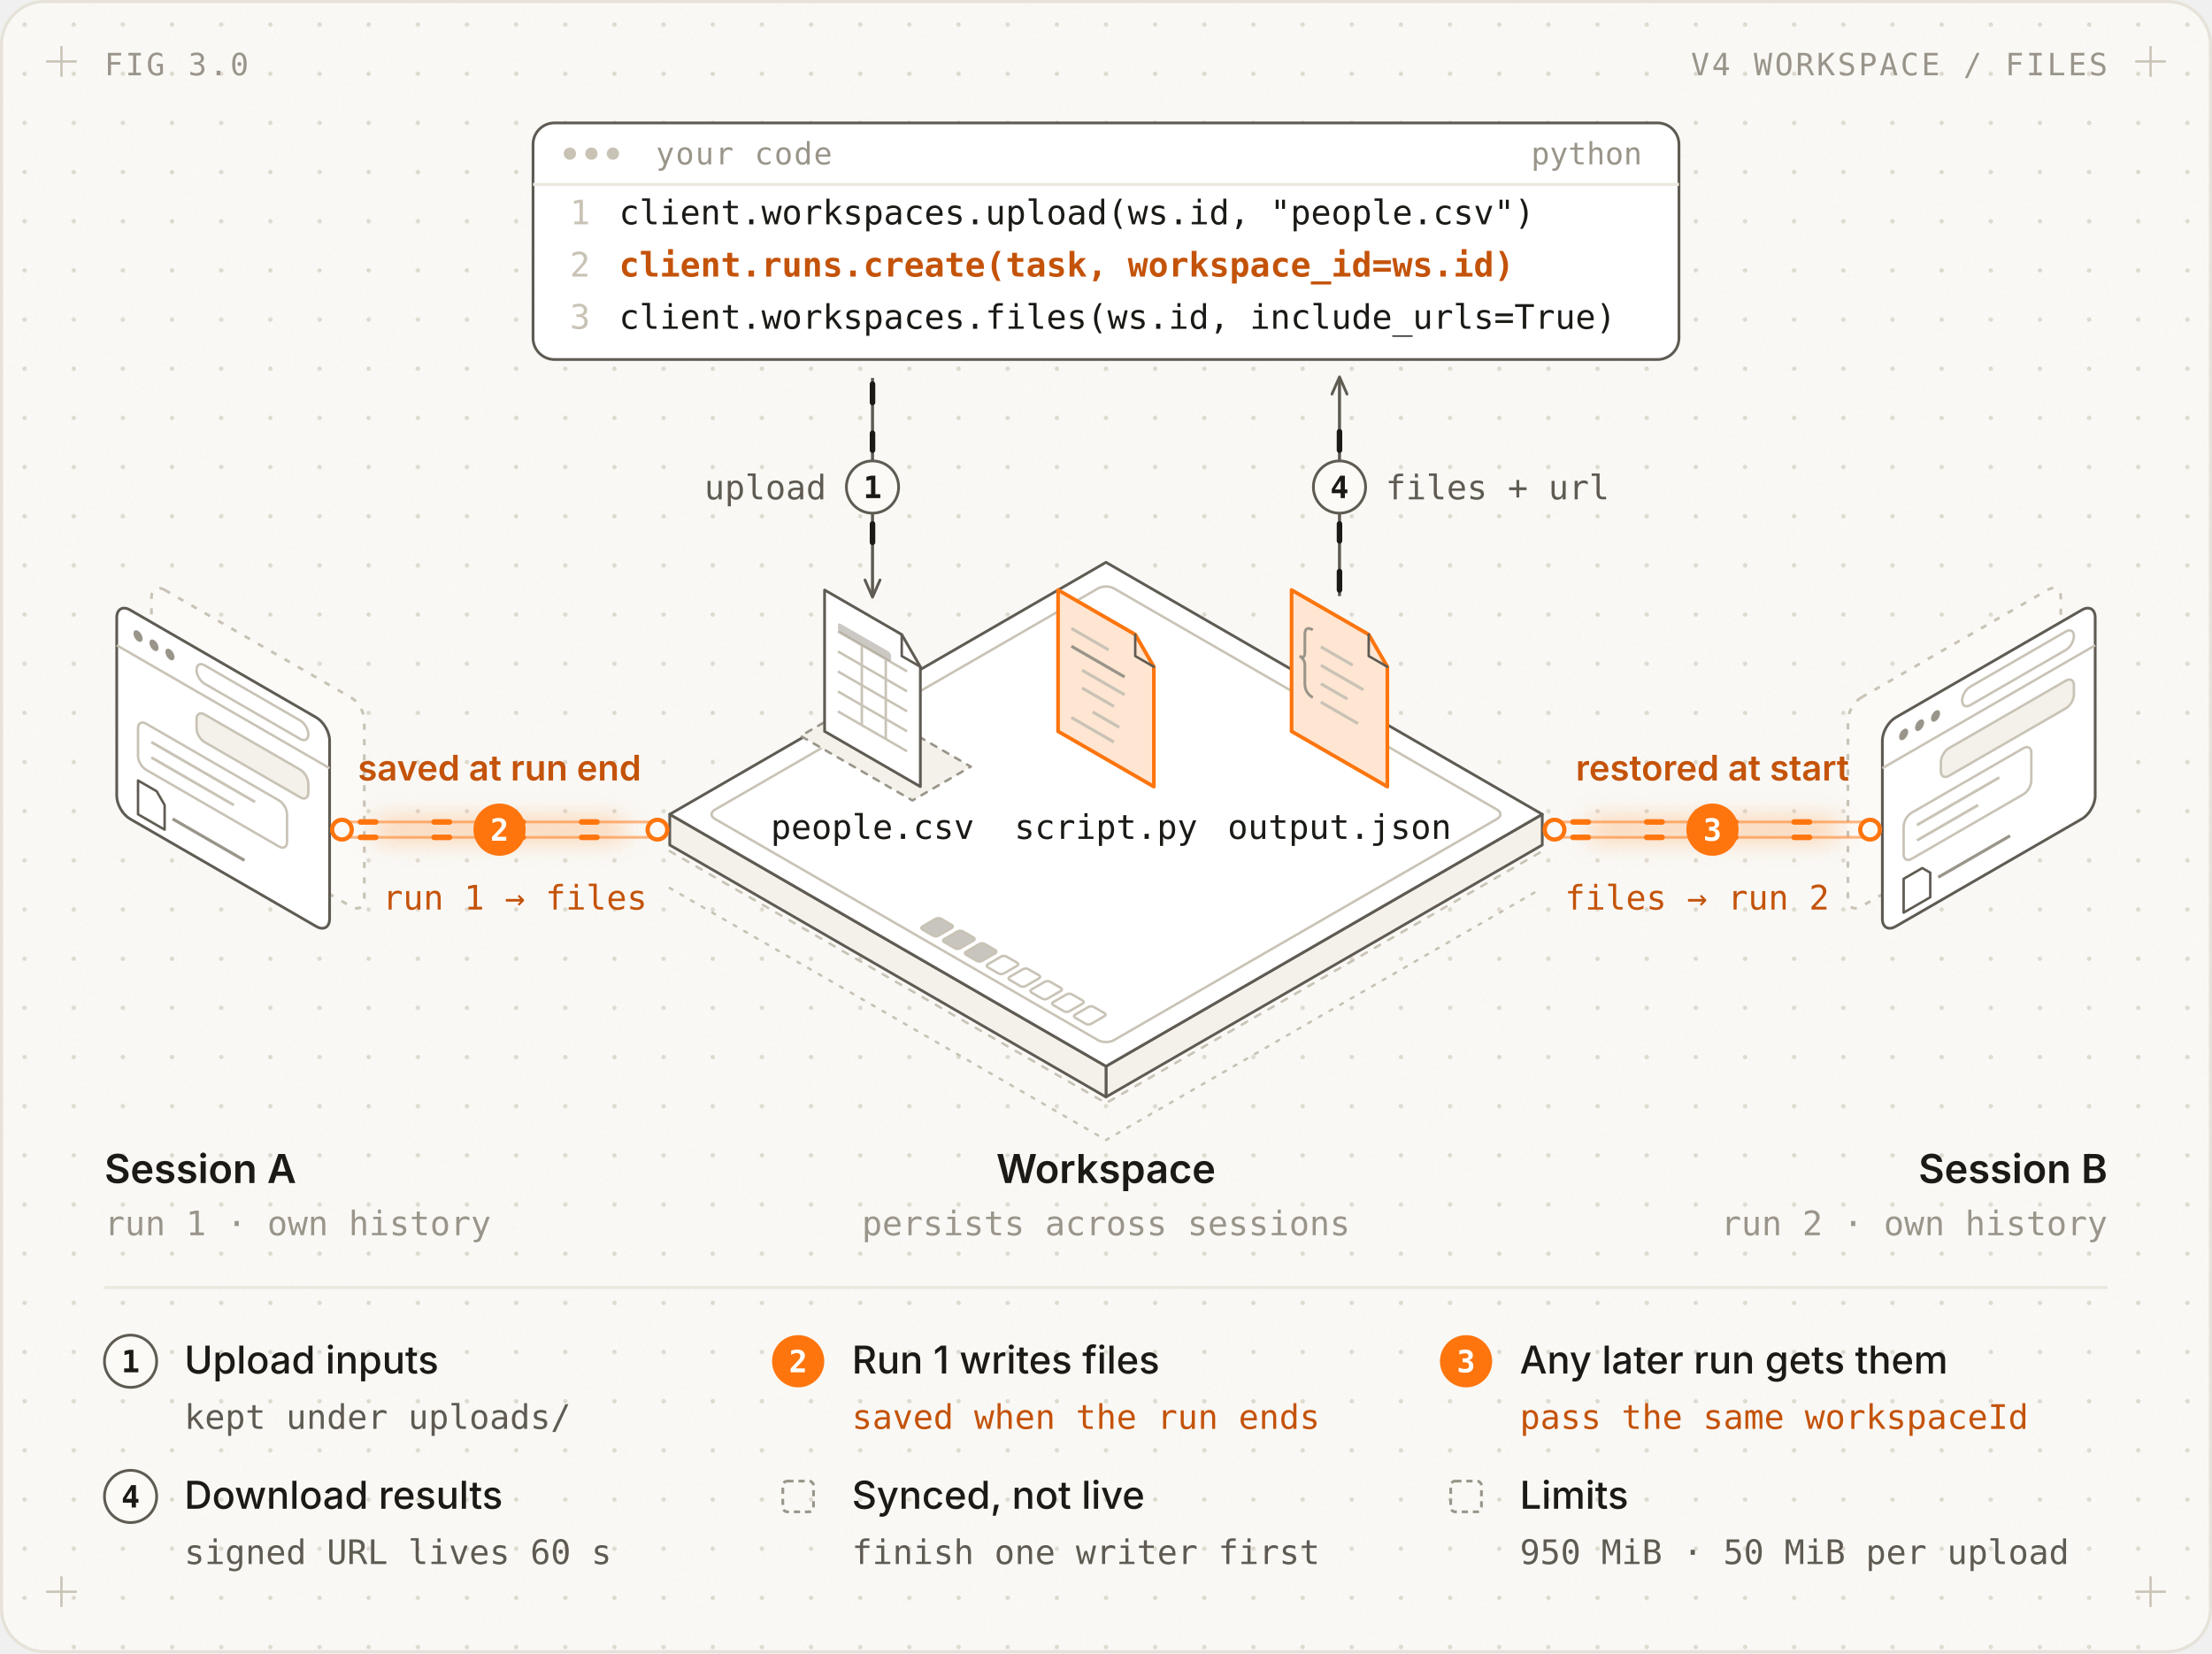
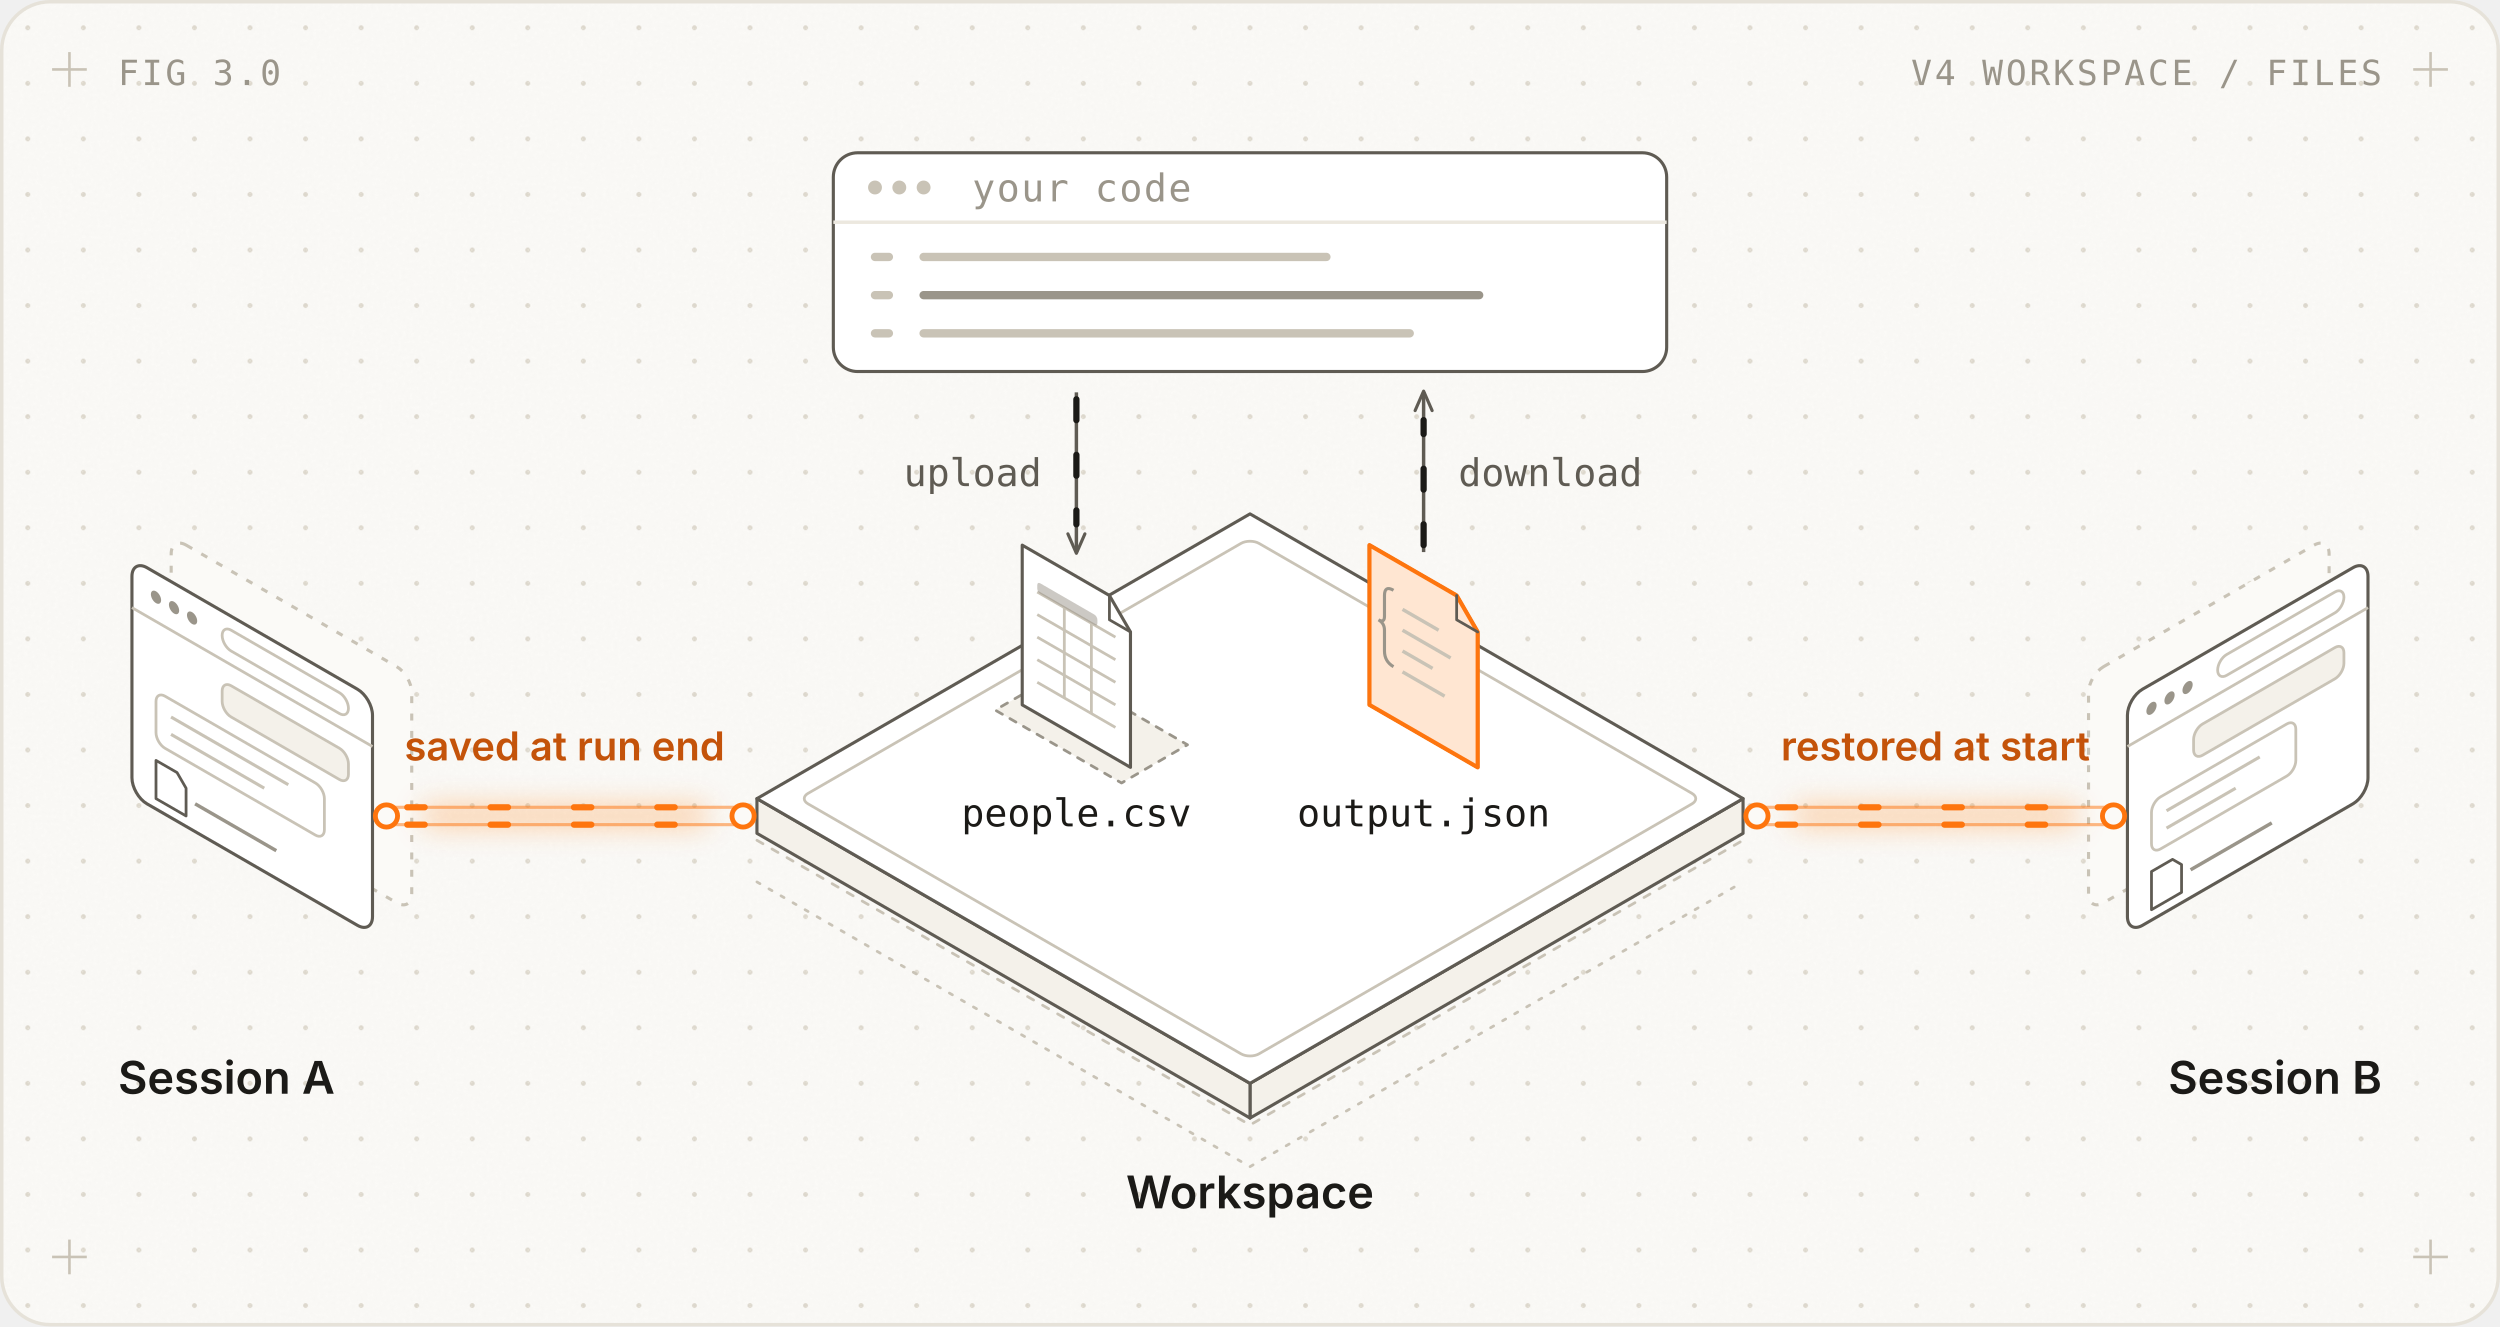
- <svg xmlns="http://www.w3.org/2000/svg" viewBox="0 0 720 538" width="720" height="538" role="img" aria-labelledby="t d" fill="none">
+ <svg xmlns="http://www.w3.org/2000/svg" viewBox="0 0 720 382" width="720" height="382" role="img" aria-labelledby="t d" fill="none">
  <style>.s{font-family:Geist, Inter, -apple-system, BlinkMacSystemFont, 'Segoe UI', Helvetica, Arial, sans-serif}.m{font-family:'Geist Mono', ui-monospace, SFMono-Regular, Menlo, monospace}text{font-kerning:normal}@keyframes fr{to{stroke-dashoffset:-24}}@keyframes fl{to{stroke-dashoffset:24}}@keyframes fv{to{stroke-dashoffset:-16}}@keyframes gsA{0%,13.2%{stroke-opacity:1}14%,99.2%{stroke-opacity:.16}100%{stroke-opacity:1}}@keyframes grB{0%,19.2%{stroke-opacity:.16}20%,33.2%{stroke-opacity:1}34%,100%{stroke-opacity:.16}}@keyframes gsB{0%,55.2%{stroke-opacity:.16}56%,65.2%{stroke-opacity:1}66%,100%{stroke-opacity:.16}}@keyframes gdl{0%,67.2%{stroke-opacity:0}68%,77.2%{stroke-opacity:1}78%,100%{stroke-opacity:0}}@keyframes gup{0%,79.2%{stroke-opacity:0}80%,86.2%{stroke-opacity:1}87%,100%{stroke-opacity:0}}@keyframes grA{0%,87.2%{stroke-opacity:.16}88%,95.2%{stroke-opacity:1}96%,100%{stroke-opacity:.16}}@keyframes runA{0%,88%{stroke-opacity:0;fill-opacity:0}90%,100%{stroke-opacity:1;fill-opacity:1}}@keyframes runB{0%,32%{stroke-opacity:0;fill-opacity:0}34%,58%{stroke-opacity:1;fill-opacity:1}60%,100%{stroke-opacity:0;fill-opacity:0}}@keyframes neu{0%,34%{stroke-opacity:1;fill-opacity:1}40%,100%{stroke-opacity:0;fill-opacity:0}}@keyframes cur{0%,100%{transform:translate(0,0)}40%,60%{transform:translate(-14px,-6px)}}@media (prefers-reduced-motion:no-preference){.psAr{animation:fr 1s linear infinite,gsA 12s linear infinite}.psAl{animation:fl 1s linear infinite,gsA 12s linear infinite}.psAv{animation:fv .67s linear infinite,gsA 12s linear infinite}.prBr{animation:fr 1s linear infinite,grB 12s linear infinite}.prBl{animation:fl 1s linear infinite,grB 12s linear infinite}.prBv{animation:fv .67s linear infinite,grB 12s linear infinite}.psBr{animation:fr 1s linear infinite,gsB 12s linear infinite}.psBl{animation:fl 1s linear infinite,gsB 12s linear infinite}.psBv{animation:fv .67s linear infinite,gsB 12s linear infinite}.pdlr{animation:fr 1s linear infinite,gdl 12s linear infinite}.pdll{animation:fl 1s linear infinite,gdl 12s linear infinite}.pdlv{animation:fv .67s linear infinite,gdl 12s linear infinite}.pupr{animation:fr 1s linear infinite,gup 12s linear infinite}.pupl{animation:fl 1s linear infinite,gup 12s linear infinite}.pupv{animation:fv .67s linear infinite,gup 12s linear infinite}.prAr{animation:fr 1s linear infinite,grA 12s linear infinite}.prAl{animation:fl 1s linear infinite,grA 12s linear infinite}.prAv{animation:fv .67s linear infinite,grA 12s linear infinite}.runA{animation:runA 12s linear infinite}.runB{animation:runB 12s linear infinite}.neu{animation:neu 12s linear infinite}.cur{animation:cur 6s ease-in-out infinite}}.runA,.runB{stroke-opacity:0;fill-opacity:0}</style>
  <defs>
+     <marker id="ah" viewBox="0 0 10 10" refX="8.5" refY="5" markerWidth="7" markerHeight="7" orient="auto-start-reverse">
+       <path d="M1 1.5 L9 5 L1 8.5" stroke="#5F5B53" stroke-width="1.3" fill="none" stroke-linejoin="round" stroke-linecap="round" />
+     </marker>
+     <filter id="glow" filterUnits="userSpaceOnUse" x="0" y="0" width="720" height="1000">
+       <feGaussianBlur stdDeviation="4" />
+     </filter>
+     <filter id="glow2" filterUnits="userSpaceOnUse" x="0" y="0" width="720" height="1000">
+       <feGaussianBlur stdDeviation="7" />
+     </filter>
    <pattern id="dots" width="16" height="16" patternUnits="userSpaceOnUse">
      <circle cx="8" cy="8" r="0.7" fill="#DDD8CD" />
    </pattern>
    <filter id="grain" x="0" y="0" width="100%" height="100%">
      <feTurbulence type="fractalNoise" baseFrequency="0.9" numOctaves="2" seed="7" stitchTiles="stitch" />
      <feColorMatrix values="0 0 0 0 0.5  0 0 0 0 0.5  0 0 0 0 0.5  0 0 0 0.05 0" />
    </filter>
    <clipPath id="card">
-       <rect x="0.5" y="0.5" width="719" height="537" rx="14" />
+       <rect x="0.5" y="0.5" width="719" height="381" rx="14" />
    </clipPath>
-     <marker id="ah" viewBox="0 0 10 10" refX="8.5" refY="5" markerWidth="7" markerHeight="7" orient="auto-start-reverse">
-       <path d="M1 1.5 L9 5 L1 8.5" stroke="#5F5B53" stroke-width="1.3" fill="none" stroke-linejoin="round" stroke-linecap="round" />
-     </marker>
-     <filter id="glow" filterUnits="userSpaceOnUse" x="0" y="0" width="720" height="538">
-       <feGaussianBlur stdDeviation="4" />
-     </filter>
-     <filter id="glow2" filterUnits="userSpaceOnUse" x="0" y="0" width="720" height="538">
-       <feGaussianBlur stdDeviation="7" />
-     </filter>
  </defs>
-   <rect x="0.5" y="0.5" width="719" height="537" rx="14" fill="#FBFAF7" />
+   <rect x="0.5" y="0.5" width="719" height="381" rx="14" fill="#FBFAF7" />
  <g clip-path="url(#card)">
-     <rect width="720" height="538" fill="url(#dots)" />
-     <rect width="720" height="538" filter="url(#grain)" />
+     <rect width="720" height="382" fill="url(#dots)" />
+     <rect width="720" height="382" filter="url(#grain)" />
  </g>
-   <rect x="0.5" y="0.5" width="719" height="537" rx="14" fill="none" stroke="#E6E2D9" />
+   <rect x="0.5" y="0.5" width="719" height="381" rx="14" fill="none" stroke="#E6E2D9" />
  <path d="M15 20h10M20 15v10" stroke="#C9C3B6" stroke-width="0.75" />
  <path d="M695 20h10M700 15v10" stroke="#C9C3B6" stroke-width="0.75" />
-   <path d="M15 518h10M20 513v10" stroke="#C9C3B6" stroke-width="0.75" />
-   <path d="M695 518h10M700 513v10" stroke="#C9C3B6" stroke-width="0.75" />
+   <path d="M15 362h10M20 357v10" stroke="#C9C3B6" stroke-width="0.75" />
+   <path d="M695 362h10M700 357v10" stroke="#C9C3B6" stroke-width="0.75" />
  <text x="34.0" y="24.5" font-size="10" fill="#9A958A" letter-spacing="0.08em" class="m">FIG 3.0</text>
  <text x="686.0" y="24.5" font-size="10" fill="#9A958A" text-anchor="end" letter-spacing="0.08em" class="m">V4 WORKSPACE / FILES</text>
-   <rect x="173.5" y="40" width="373" height="77" rx="7" fill="#FFFFFF" stroke="#5F5B53" stroke-width="0.9" />
-   <line x1="173.5" y1="60" x2="546.5" y2="60" stroke="#ECE8DF" stroke-width="1" />
-   <circle cx="185.5" cy="50.0" r="2" fill="#C9C3B6" />
-   <circle cx="192.5" cy="50.0" r="2" fill="#C9C3B6" />
-   <circle cx="199.5" cy="50.0" r="2" fill="#C9C3B6" />
-   <text x="213.5" y="53.5" font-size="10" fill="#9A958A" letter-spacing="0.04em" class="m">your code</text>
-   <text x="534.5" y="53.5" font-size="10" fill="#9A958A" text-anchor="end" class="m">python</text>
-   <text x="185.5" y="73.0" font-size="11" fill="#C9C3B6" class="m">1</text>
-   <text x="201.5" y="73.0" font-size="11" fill="#1B1A17" class="m">client.workspaces.upload(ws.id, "people.csv")</text>
-   <text x="185.5" y="90.0" font-size="11" fill="#C9C3B6" class="m">2</text>
-   <text x="201.5" y="90.0" font-size="11" fill="#C4530A" font-weight="600" class="m">client.runs.create(task, workspace_id=ws.id)</text>
-   <text x="185.5" y="107.0" font-size="11" fill="#C9C3B6" class="m">3</text>
-   <text x="201.5" y="107.0" font-size="11" fill="#1B1A17" class="m">client.workspaces.files(ws.id, include_urls=True)</text>
-   <polyline points="218.0,277.0 360.0,359.0 502.0,277.0" stroke="#C9C3B6" stroke-width="0.8" stroke-dasharray="2 3" stroke-linejoin="round" stroke-linecap="round" />
-   <polyline points="218.0,289.0 360.0,371.0 502.0,289.0" stroke="#C9C3B6" stroke-width="0.8" stroke-dasharray="1 3" stroke-linejoin="round" stroke-linecap="round" />
-   <polygon points="502.0,265.0 360.0,347.0 360.0,357.0 502.0,275.0" fill="#F4F1EA" stroke="#5F5B53" stroke-width="0.9" stroke-linejoin="round" stroke-linecap="round" />
-   <polygon points="218.0,265.0 360.0,347.0 360.0,357.0 218.0,275.0" fill="#F4F1EA" stroke="#5F5B53" stroke-width="0.9" stroke-linejoin="round" stroke-linecap="round" />
-   <polygon points="360.0,183.0 502.0,265.0 360.0,347.0 218.0,265.0" fill="#FFFFFF" stroke="#5F5B53" stroke-width="0.9" stroke-linejoin="round" stroke-linecap="round" />
-   <g transform="matrix(0.866,0.5,-0.866,0.5,360.0,183.0)">
+   <rect x="240.0" y="44" width="240" height="63" rx="7" fill="#FFFFFF" stroke="#5F5B53" stroke-width="0.9" />
+   <line x1="240.0" y1="64" x2="480.0" y2="64" stroke="#ECE8DF" stroke-width="1" />
+   <circle cx="252.0" cy="54.0" r="2" fill="#C9C3B6" />
+   <circle cx="259.0" cy="54.0" r="2" fill="#C9C3B6" />
+   <circle cx="266.0" cy="54.0" r="2" fill="#C9C3B6" />
+   <text x="280.0" y="58.0" font-size="11" fill="#9A958A" letter-spacing="0.04em" class="m">your code</text>
+   <line x1="252.0" y1="74" x2="256.0" y2="74" stroke="#C9C3B6" stroke-width="2.4" stroke-linecap="round" />
+   <line x1="266.0" y1="74" x2="382.0" y2="74" stroke="#C9C3B6" stroke-width="2.4" stroke-linecap="round" />
+   <line x1="252.0" y1="85" x2="256.0" y2="85" stroke="#C9C3B6" stroke-width="2.4" stroke-linecap="round" />
+   <line x1="266.0" y1="85" x2="426.0" y2="85" stroke="#9A958A" stroke-width="2.4" stroke-linecap="round" />
+   <line x1="252.0" y1="96" x2="256.0" y2="96" stroke="#C9C3B6" stroke-width="2.4" stroke-linecap="round" />
+   <line x1="266.0" y1="96" x2="406.0" y2="96" stroke="#C9C3B6" stroke-width="2.4" stroke-linecap="round" />
+   <polyline points="218.0,242.0 360.0,324.0 502.0,242.0" stroke="#C9C3B6" stroke-width="0.8" stroke-dasharray="2 3" stroke-linejoin="round" stroke-linecap="round" />
+   <polyline points="218.0,254.0 360.0,336.0 502.0,254.0" stroke="#C9C3B6" stroke-width="0.8" stroke-dasharray="1 3" stroke-linejoin="round" stroke-linecap="round" />
+   <polygon points="502.0,230.0 360.0,312.0 360.0,322.0 502.0,240.0" fill="#F4F1EA" stroke="#5F5B53" stroke-width="0.9" stroke-linejoin="round" stroke-linecap="round" />
+   <polygon points="218.0,230.0 360.0,312.0 360.0,322.0 218.0,240.0" fill="#F4F1EA" stroke="#5F5B53" stroke-width="0.9" stroke-linejoin="round" stroke-linecap="round" />
+   <polygon points="360.0,148.0 502.0,230.0 360.0,312.0 218.0,230.0" fill="#FFFFFF" stroke="#5F5B53" stroke-width="0.9" stroke-linejoin="round" stroke-linecap="round" />
+   <g transform="matrix(0.866,0.5,-0.866,0.5,360.0,148.0)">
    <rect x="7" y="7" width="150" height="150" rx="3" stroke="#C9C3B6" stroke-width="0.8" vector-effect="non-scaling-stroke" />
-     <rect x="84.0" y="147" width="6" height="7" rx="1" fill="#9A958A" fill-opacity="0.55" stroke="#C9C3B6" stroke-width="0.8" vector-effect="non-scaling-stroke" />
-     <rect x="92.2" y="147" width="6" height="7" rx="1" fill="#9A958A" fill-opacity="0.55" stroke="#C9C3B6" stroke-width="0.8" vector-effect="non-scaling-stroke" />
-     <rect x="100.4" y="147" width="6" height="7" rx="1" fill="#9A958A" fill-opacity="0.55" stroke="#C9C3B6" stroke-width="0.8" vector-effect="non-scaling-stroke" />
-     <rect x="108.6" y="147" width="6" height="7" rx="1" fill="none" fill-opacity="0" stroke="#C9C3B6" stroke-width="0.8" vector-effect="non-scaling-stroke" />
-     <rect x="116.8" y="147" width="6" height="7" rx="1" fill="none" fill-opacity="0" stroke="#C9C3B6" stroke-width="0.8" vector-effect="non-scaling-stroke" />
-     <rect x="125.0" y="147" width="6" height="7" rx="1" fill="none" fill-opacity="0" stroke="#C9C3B6" stroke-width="0.8" vector-effect="non-scaling-stroke" />
-     <rect x="133.2" y="147" width="6" height="7" rx="1" fill="none" fill-opacity="0" stroke="#C9C3B6" stroke-width="0.8" vector-effect="non-scaling-stroke" />
-     <rect x="141.4" y="147" width="6" height="7" rx="1" fill="none" fill-opacity="0" stroke="#C9C3B6" stroke-width="0.8" vector-effect="non-scaling-stroke" />
  </g>
-   <polygon points="279.7,228.5 316.0,249.5 297.0,260.5 260.6,239.5" fill="#F4F1EA" stroke="#9A958A" stroke-width="0.8" stroke-dasharray="2 2.5" stroke-linejoin="round" stroke-linecap="round" />
-   <g transform="matrix(0.866,0.5,0,1,268.4,238.0)">
+   <polygon points="305.7,193.5 342.0,214.5 323.0,225.5 286.6,204.5" fill="#F4F1EA" stroke="#9A958A" stroke-width="0.8" stroke-dasharray="2 2.5" stroke-linejoin="round" stroke-linecap="round" />
+   <g transform="matrix(0.866,0.5,0,1,294.4,203.0)">
    <path d="M0 0V-46H29L36 -39V0Z" fill="#FFFFFF" stroke="#5F5B53" stroke-width="0.9" stroke-linejoin="round" stroke-linecap="round" vector-effect="non-scaling-stroke" />
    <path d="M29 -46V-39H36" stroke="#5F5B53" stroke-width="0.8" stroke-linejoin="round" stroke-linecap="round" vector-effect="non-scaling-stroke" />
    <line x1="5" y1="-35.0" x2="31" y2="-35.0" stroke="#C9C3B6" stroke-width="0.8" vector-effect="non-scaling-stroke" />
    <line x1="5" y1="-28.5" x2="31" y2="-28.5" stroke="#C9C3B6" stroke-width="0.8" vector-effect="non-scaling-stroke" />
    <line x1="5" y1="-22.0" x2="31" y2="-22.0" stroke="#C9C3B6" stroke-width="0.8" vector-effect="non-scaling-stroke" />
    <line x1="5" y1="-15.5" x2="31" y2="-15.5" stroke="#C9C3B6" stroke-width="0.8" vector-effect="non-scaling-stroke" />
    <line x1="5" y1="-9.0" x2="31" y2="-9.0" stroke="#C9C3B6" stroke-width="0.8" vector-effect="non-scaling-stroke" />
    <line x1="14" y1="-35" x2="14" y2="-9" stroke="#C9C3B6" stroke-width="0.8" vector-effect="non-scaling-stroke" />
    <line x1="23" y1="-35" x2="23" y2="-9" stroke="#C9C3B6" stroke-width="0.8" vector-effect="non-scaling-stroke" />
    <rect x="5" y="-38" width="20" height="3" rx="1" fill="#9A958A" fill-opacity=".5" />
  </g>
-   <text x="284.0" y="273.0" font-size="11" fill="#1B1A17" text-anchor="middle" class="m">people.csv</text>
-   <g transform="matrix(0.866,0.5,0,1,344.4,238.0)">
-     <path d="M0 0V-46H29L36 -39V0Z" fill="#FFFFFF" stroke="#5F5B53" stroke-width="0.9" stroke-linejoin="round" stroke-linecap="round" vector-effect="non-scaling-stroke" />
-     <path class="neu" d="M0 0V-46H29L36 -39V0Z" fill="#FFE6D2" stroke="#FE750E" stroke-width="1.2" stroke-linejoin="round" stroke-linecap="round" vector-effect="non-scaling-stroke" />
-     <path d="M29 -46V-39H36" stroke="#5F5B53" stroke-width="0.8" stroke-linejoin="round" stroke-linecap="round" vector-effect="non-scaling-stroke" />
-     <line x1="5" y1="-36.0" x2="19" y2="-36.0" stroke="#C9C3B6" stroke-width="1" vector-effect="non-scaling-stroke" />
-     <line x1="5" y1="-30.2" x2="25" y2="-30.2" stroke="#9A958A" stroke-width="1" vector-effect="non-scaling-stroke" />
-     <line x1="9" y1="-24.4" x2="25" y2="-24.4" stroke="#C9C3B6" stroke-width="1" vector-effect="non-scaling-stroke" />
-     <line x1="9" y1="-18.6" x2="21" y2="-18.6" stroke="#C9C3B6" stroke-width="1" vector-effect="non-scaling-stroke" />
-     <line x1="13" y1="-12.8" x2="23" y2="-12.8" stroke="#C9C3B6" stroke-width="1" vector-effect="non-scaling-stroke" />
-     <line x1="5" y1="-7.0" x2="21" y2="-7.0" stroke="#C9C3B6" stroke-width="1" vector-effect="non-scaling-stroke" />
-   </g>
-   <text x="360.0" y="273.0" font-size="11" fill="#1B1A17" text-anchor="middle" class="m">script.py</text>
-   <g transform="matrix(0.866,0.5,0,1,420.4,238.0)">
+   <text x="310.0" y="238.0" font-size="11" fill="#1B1A17" text-anchor="middle" class="m">people.csv</text>
+   <g transform="matrix(0.866,0.5,0,1,394.4,203.0)">
    <path d="M0 0V-46H29L36 -39V0Z" fill="#FFFFFF" stroke="#5F5B53" stroke-width="0.9" stroke-linejoin="round" stroke-linecap="round" vector-effect="non-scaling-stroke" />
    <path class="neu" d="M0 0V-46H29L36 -39V0Z" fill="#FFE6D2" stroke="#FE750E" stroke-width="1.2" stroke-linejoin="round" stroke-linecap="round" vector-effect="non-scaling-stroke" />
    <path d="M29 -46V-39H36" stroke="#5F5B53" stroke-width="0.8" stroke-linejoin="round" stroke-linecap="round" vector-effect="non-scaling-stroke" />
    <path d="M8 -37q-3 0 -3 3v6q0 2 -2 2q2 0 2 2v6q0 3 3 3" stroke="#9A958A" stroke-width="0.9" vector-effect="non-scaling-stroke" />
    <line x1="11" y1="-33" x2="23" y2="-33" stroke="#C9C3B6" stroke-width="1" vector-effect="non-scaling-stroke" />
    <line x1="11" y1="-27" x2="27" y2="-27" stroke="#C9C3B6" stroke-width="1" vector-effect="non-scaling-stroke" />
    <line x1="11" y1="-21" x2="21" y2="-21" stroke="#C9C3B6" stroke-width="1" vector-effect="non-scaling-stroke" />
    <line x1="11" y1="-15" x2="25" y2="-15" stroke="#C9C3B6" stroke-width="1" vector-effect="non-scaling-stroke" />
  </g>
-   <text x="436.0" y="273.0" font-size="11" fill="#1B1A17" text-anchor="middle" class="m">output.json</text>
-   <g transform="matrix(0.866,0.5,0,1,49.3,257.5)">
+   <text x="410.0" y="238.0" font-size="11" fill="#1B1A17" text-anchor="middle" class="m">output.json</text>
+   <line x1="310.0" y1="113.0" x2="310.0" y2="159.0" stroke="#5F5B53" stroke-width="1" marker-end="url(#ah)" />
+   <text x="300.0" y="140.0" font-size="11" fill="#5F5B53" text-anchor="end" class="m">upload</text>
+   <line x1="410.0" y1="159.0" x2="410.0" y2="113.0" stroke="#5F5B53" stroke-width="1" marker-end="url(#ah)" />
+   <text x="420.0" y="140.0" font-size="11" fill="#5F5B53" class="m">download</text>
+   <line class="pupv" x1="310.0" y1="115.0" x2="310.0" y2="151.0" stroke="#1B1A17" stroke-width="1.8" stroke-linecap="round" stroke-dasharray="6 10" />
+   <line class="pdlv" x1="410.0" y1="157.0" x2="410.0" y2="121.0" stroke="#1B1A17" stroke-width="1.8" stroke-linecap="round" stroke-dasharray="6 10" />
+   <g transform="matrix(0.866,0.5,0,1,49.3,222.5)">
    <rect x="0" y="-68" width="80" height="68" rx="5" fill="#FBFAF7" stroke="#C9C3B6" stroke-width="0.9" stroke-dasharray="2 3" vector-effect="non-scaling-stroke" />
  </g>
-   <g transform="matrix(0.866,0.5,0,1,38.0,264.0)">
+   <g transform="matrix(0.866,0.5,0,1,38.0,229.0)">
    <rect x="0" y="-68" width="80" height="68" rx="5" fill="#FFFFFF" stroke="#5F5B53" stroke-width="0.9" vector-effect="non-scaling-stroke" />
    <line x1="0" y1="-54" x2="80" y2="-54" stroke="#C9C3B6" stroke-width="0.8" vector-effect="non-scaling-stroke" />
    <circle cx="8" cy="-61" r="1.7" fill="#9A958A" />
    <circle cx="14" cy="-61" r="1.7" fill="#9A958A" />
    <circle cx="20" cy="-61" r="1.7" fill="#9A958A" />
    <rect x="30" y="-64" width="42" height="6" rx="3" stroke="#C9C3B6" stroke-width="0.8" vector-effect="non-scaling-stroke" />
    <rect x="30" y="-48" width="42" height="9" rx="3" fill="#F4F1EA" stroke="#C9C3B6" stroke-width="0.8" vector-effect="non-scaling-stroke" />
    <rect x="8" y="-34" width="56" height="15" rx="3" fill="none" stroke="#C9C3B6" stroke-width="0.8" vector-effect="non-scaling-stroke" />
    <line x1="13" y1="-29" x2="52" y2="-29" stroke="#C9C3B6" stroke-width="0.9" vector-effect="non-scaling-stroke" />
    <line x1="13" y1="-24" x2="44" y2="-24" stroke="#C9C3B6" stroke-width="0.9" vector-effect="non-scaling-stroke" />
    <path d="M8 -14h7l3 3v8h-10z" fill="#FFFFFF" stroke="#5F5B53" stroke-width="0.8" stroke-linejoin="round" stroke-linecap="round" vector-effect="non-scaling-stroke" />
    <line x1="21" y1="-8" x2="48" y2="-8" stroke="#9A958A" stroke-width="1" vector-effect="non-scaling-stroke" />
    <rect class="runA" x="0" y="-68" width="80" height="68" rx="5" stroke="#FE750E" stroke-width="1.6" vector-effect="non-scaling-stroke" />
  </g>
-   <g transform="matrix(0.866,-0.5,0,1,601.5,297.5)">
+   <g transform="matrix(0.866,-0.5,0,1,601.5,262.5)">
    <rect x="0" y="-68" width="80" height="68" rx="5" fill="#FBFAF7" stroke="#C9C3B6" stroke-width="0.9" stroke-dasharray="2 3" vector-effect="non-scaling-stroke" />
  </g>
-   <g transform="matrix(0.866,-0.5,0,1,612.7,304.0)">
+   <g transform="matrix(0.866,-0.5,0,1,612.7,269.0)">
    <rect x="0" y="-68" width="80" height="68" rx="5" fill="#FFFFFF" stroke="#5F5B53" stroke-width="0.9" vector-effect="non-scaling-stroke" />
    <line x1="0" y1="-54" x2="80" y2="-54" stroke="#C9C3B6" stroke-width="0.8" vector-effect="non-scaling-stroke" />
    <circle cx="8" cy="-61" r="1.7" fill="#9A958A" />
    <circle cx="14" cy="-61" r="1.7" fill="#9A958A" />
    <circle cx="20" cy="-61" r="1.7" fill="#9A958A" />
    <rect x="30" y="-64" width="42" height="6" rx="3" stroke="#C9C3B6" stroke-width="0.8" vector-effect="non-scaling-stroke" />
    <rect x="22" y="-48" width="50" height="9" rx="3" fill="#F4F1EA" stroke="#C9C3B6" stroke-width="0.8" vector-effect="non-scaling-stroke" />
    <rect x="8" y="-34" width="48" height="15" rx="3" fill="none" stroke="#C9C3B6" stroke-width="0.8" vector-effect="non-scaling-stroke" />
    <line x1="13" y1="-29" x2="44" y2="-29" stroke="#C9C3B6" stroke-width="0.9" vector-effect="non-scaling-stroke" />
    <line x1="13" y1="-24" x2="36" y2="-24" stroke="#C9C3B6" stroke-width="0.9" vector-effect="non-scaling-stroke" />
    <path d="M8 -14h7l3 3v8h-10z" fill="#FFFFFF" stroke="#5F5B53" stroke-width="0.8" stroke-linejoin="round" stroke-linecap="round" vector-effect="non-scaling-stroke" />
    <line x1="21" y1="-8" x2="48" y2="-8" stroke="#9A958A" stroke-width="1" vector-effect="non-scaling-stroke" />
    <rect class="runB" x="0" y="-68" width="80" height="68" rx="5" stroke="#FE750E" stroke-width="1.6" vector-effect="non-scaling-stroke" />
  </g>
-   <rect class="runA" x="34.0" y="160" width="79.0" height="20" rx="10" fill="#FFE6D2" stroke="#FE750E" stroke-width="0.9" />
-   <circle class="runA" cx="46.0" cy="170" r="3" fill="#FE750E" />
-   <text class="m runA" x="56.0" y="173.8" font-size="11" font-weight="600" fill="#C4530A" letter-spacing="0.04em">RUNNING</text>
-   <rect class="runB" x="607.0" y="160" width="79.0" height="20" rx="10" fill="#FFE6D2" stroke="#FE750E" stroke-width="0.9" />
-   <circle class="runB" cx="619.0" cy="170" r="3" fill="#FE750E" />
-   <text class="m runB" x="629.0" y="173.8" font-size="11" font-weight="600" fill="#C4530A" letter-spacing="0.04em">RUNNING</text>
-   <rect x="121.3" y="267.0" width="82.7" height="6" rx="3" fill="#FE750E" fill-opacity="0.35" filter="url(#glow)" />
-   <line x1="111.3" y1="267.5" x2="214.0" y2="267.5" stroke="#FE750E" stroke-width="0.9" stroke-opacity=".5" />
-   <line class="prAl" x1="117.3" y1="267.5" x2="208.0" y2="267.5" stroke="#FE750E" stroke-width="1.8" stroke-linecap="round" stroke-dasharray="5 19" />
-   <line x1="111.3" y1="272.5" x2="214.0" y2="272.5" stroke="#FE750E" stroke-width="0.9" stroke-opacity=".5" />
-   <line class="psAr" x1="117.3" y1="272.5" x2="208.0" y2="272.5" stroke="#FE750E" stroke-width="1.8" stroke-linecap="round" stroke-dasharray="5 19" />
-   <circle cx="111.3" cy="270.0" r="3.2" fill="#FBFAF7" stroke="#FE750E" stroke-width="1.4" />
-   <circle cx="214.0" cy="270.0" r="3.2" fill="#FBFAF7" stroke="#FE750E" stroke-width="1.4" />
-   <rect x="516.0" y="267.0" width="82.7" height="6" rx="3" fill="#FE750E" fill-opacity="0.35" filter="url(#glow)" />
-   <line x1="506.0" y1="267.5" x2="608.7" y2="267.5" stroke="#FE750E" stroke-width="0.9" stroke-opacity=".5" />
-   <line class="prBr" x1="512.0" y1="267.5" x2="602.7" y2="267.5" stroke="#FE750E" stroke-width="1.8" stroke-linecap="round" stroke-dasharray="5 19" />
-   <line x1="506.0" y1="272.5" x2="608.7" y2="272.5" stroke="#FE750E" stroke-width="0.9" stroke-opacity=".5" />
-   <line class="psBl" x1="512.0" y1="272.5" x2="602.7" y2="272.5" stroke="#FE750E" stroke-width="1.8" stroke-linecap="round" stroke-dasharray="5 19" />
-   <circle cx="506.0" cy="270.0" r="3.2" fill="#FBFAF7" stroke="#FE750E" stroke-width="1.4" />
-   <circle cx="608.7" cy="270.0" r="3.2" fill="#FBFAF7" stroke="#FE750E" stroke-width="1.4" />
-   <circle cx="162.6" cy="270.0" r="8.5" fill="#FE750E" />
-   <text x="162.6" y="273.6" font-size="10" fill="#FFFFFF" font-weight="600" text-anchor="middle" class="m">2</text>
-   <circle cx="557.4" cy="270.0" r="8.5" fill="#FE750E" />
-   <text x="557.4" y="273.6" font-size="10" fill="#FFFFFF" font-weight="600" text-anchor="middle" class="m">3</text>
-   <text x="162.6" y="254.0" font-size="11.5" fill="#C4530A" font-weight="600" text-anchor="middle" class="s">saved at run end</text>
-   <text x="557.4" y="254.0" font-size="11.5" fill="#C4530A" font-weight="600" text-anchor="middle" class="s">restored at start</text>
-   <text x="167.6" y="296.0" font-size="11" fill="#C4530A" text-anchor="middle" class="m">run 1 → files</text>
-   <text x="552.4" y="296.0" font-size="11" fill="#C4530A" text-anchor="middle" class="m">files → run 2</text>
-   <line x1="284.0" y1="123.0" x2="284.0" y2="194.0" stroke="#5F5B53" stroke-width="1" marker-end="url(#ah)" />
-   <circle cx="284.0" cy="158.5" r="8.5" fill="#FBFAF7" stroke="#5F5B53" stroke-width="0.9" />
-   <text x="284.0" y="162.1" font-size="10" fill="#1B1A17" font-weight="600" text-anchor="middle" class="m">1</text>
-   <text x="269.0" y="162.5" font-size="11" fill="#5F5B53" text-anchor="end" class="m">upload</text>
-   <line x1="436.0" y1="194.0" x2="436.0" y2="123.0" stroke="#5F5B53" stroke-width="1" marker-end="url(#ah)" />
-   <circle cx="436.0" cy="158.5" r="8.5" fill="#FBFAF7" stroke="#5F5B53" stroke-width="0.9" />
-   <text x="436.0" y="162.1" font-size="10" fill="#1B1A17" font-weight="600" text-anchor="middle" class="m">4</text>
-   <text x="451.0" y="162.5" font-size="11" fill="#5F5B53" class="m">files + url</text>
-   <line class="pupv" x1="284.0" y1="125.0" x2="284.0" y2="146.5" stroke="#1B1A17" stroke-width="1.8" stroke-linecap="round" stroke-dasharray="6 10" />
-   <line class="pupv" x1="284.0" y1="170.5" x2="284.0" y2="186.0" stroke="#1B1A17" stroke-width="1.8" stroke-linecap="round" stroke-dasharray="6 10" />
-   <line class="pdlv" x1="436.0" y1="192.0" x2="436.0" y2="170.5" stroke="#1B1A17" stroke-width="1.8" stroke-linecap="round" stroke-dasharray="6 10" />
-   <line class="pdlv" x1="436.0" y1="146.5" x2="436.0" y2="131.0" stroke="#1B1A17" stroke-width="1.8" stroke-linecap="round" stroke-dasharray="6 10" />
-   <text x="34.0" y="385.0" font-size="13" fill="#1B1A17" font-weight="600" class="s">Session A</text>
-   <text x="34.0" y="402.0" font-size="11" fill="#9A958A" class="m">run 1 · own history</text>
-   <text x="360.0" y="385.0" font-size="13" fill="#1B1A17" font-weight="600" text-anchor="middle" class="s">Workspace</text>
-   <text x="360.0" y="402.0" font-size="11" fill="#9A958A" text-anchor="middle" class="m">persists across sessions</text>
-   <text x="686.0" y="385.0" font-size="13" fill="#1B1A17" font-weight="600" text-anchor="end" class="s">Session B</text>
-   <text x="686.0" y="402.0" font-size="11" fill="#9A958A" text-anchor="end" class="m">run 2 · own history</text>
-   <line x1="34" y1="419.0" x2="686" y2="419.0" stroke="#ECE8DF" stroke-width="1" />
-   <circle cx="42.5" cy="443.0" r="8.5" fill="#FBFAF7" stroke="#5F5B53" stroke-width="0.9" />
-   <text x="42.5" y="446.6" font-size="10" fill="#1B1A17" font-weight="600" text-anchor="middle" class="m">1</text>
-   <text x="60.0" y="447.0" font-size="12.5" fill="#1B1A17" font-weight="500" class="s">Upload inputs</text>
-   <text x="60.0" y="465.0" font-size="11" fill="#5F5B53" class="m">kept under uploads/</text>
-   <circle cx="259.8" cy="443.0" r="8.5" fill="#FE750E" />
-   <text x="259.8" y="446.6" font-size="10" fill="#FFFFFF" font-weight="600" text-anchor="middle" class="m">2</text>
-   <text x="277.3" y="447.0" font-size="12.5" fill="#1B1A17" font-weight="500" class="s">Run 1 writes files</text>
-   <text x="277.3" y="465.0" font-size="11" fill="#C4530A" class="m">saved when the run ends</text>
-   <circle cx="477.2" cy="443.0" r="8.5" fill="#FE750E" />
-   <text x="477.2" y="446.6" font-size="10" fill="#FFFFFF" font-weight="600" text-anchor="middle" class="m">3</text>
-   <text x="494.7" y="447.0" font-size="12.5" fill="#1B1A17" font-weight="500" class="s">Any later run gets them</text>
-   <text x="494.7" y="465.0" font-size="11" fill="#C4530A" class="m">pass the same workspaceId</text>
-   <circle cx="42.5" cy="487.0" r="8.5" fill="#FBFAF7" stroke="#5F5B53" stroke-width="0.9" />
-   <text x="42.5" y="490.6" font-size="10" fill="#1B1A17" font-weight="600" text-anchor="middle" class="m">4</text>
-   <text x="60.0" y="491.0" font-size="12.5" fill="#1B1A17" font-weight="500" class="s">Download results</text>
-   <text x="60.0" y="509.0" font-size="11" fill="#5F5B53" class="m">signed URL lives 60 s</text>
-   <rect x="254.8" y="482.0" width="10" height="10" rx="1.5" stroke="#9A958A" stroke-width="0.9" stroke-dasharray="2 1.6" />
-   <text x="277.3" y="491.0" font-size="12.5" fill="#1B1A17" font-weight="500" class="s">Synced, not live</text>
-   <text x="277.3" y="509.0" font-size="11" fill="#5F5B53" class="m">finish one writer first</text>
-   <rect x="472.2" y="482.0" width="10" height="10" rx="1.5" stroke="#9A958A" stroke-width="0.9" stroke-dasharray="2 1.6" />
-   <text x="494.7" y="491.0" font-size="12.5" fill="#1B1A17" font-weight="500" class="s">Limits</text>
-   <text x="494.7" y="509.0" font-size="11" fill="#5F5B53" class="m">950 MiB · 50 MiB per upload</text>
+   <rect x="121.3" y="232.0" width="82.7" height="6" rx="3" fill="#FE750E" fill-opacity="0.35" filter="url(#glow)" />
+   <line x1="111.3" y1="232.5" x2="214.0" y2="232.5" stroke="#FE750E" stroke-width="0.9" stroke-opacity=".5" />
+   <line class="prAl" x1="117.3" y1="232.5" x2="208.0" y2="232.5" stroke="#FE750E" stroke-width="1.8" stroke-linecap="round" stroke-dasharray="5 19" />
+   <line x1="111.3" y1="237.5" x2="214.0" y2="237.5" stroke="#FE750E" stroke-width="0.9" stroke-opacity=".5" />
+   <line class="psAr" x1="117.3" y1="237.5" x2="208.0" y2="237.5" stroke="#FE750E" stroke-width="1.8" stroke-linecap="round" stroke-dasharray="5 19" />
+   <circle cx="111.3" cy="235.0" r="3.2" fill="#FBFAF7" stroke="#FE750E" stroke-width="1.4" />
+   <circle cx="214.0" cy="235.0" r="3.2" fill="#FBFAF7" stroke="#FE750E" stroke-width="1.4" />
+   <rect x="516.0" y="232.0" width="82.7" height="6" rx="3" fill="#FE750E" fill-opacity="0.35" filter="url(#glow)" />
+   <line x1="506.0" y1="232.5" x2="608.7" y2="232.5" stroke="#FE750E" stroke-width="0.9" stroke-opacity=".5" />
+   <line class="prBr" x1="512.0" y1="232.5" x2="602.7" y2="232.5" stroke="#FE750E" stroke-width="1.8" stroke-linecap="round" stroke-dasharray="5 19" />
+   <line x1="506.0" y1="237.5" x2="608.7" y2="237.5" stroke="#FE750E" stroke-width="0.9" stroke-opacity=".5" />
+   <line class="psBl" x1="512.0" y1="237.5" x2="602.7" y2="237.5" stroke="#FE750E" stroke-width="1.8" stroke-linecap="round" stroke-dasharray="5 19" />
+   <circle cx="506.0" cy="235.0" r="3.2" fill="#FBFAF7" stroke="#FE750E" stroke-width="1.4" />
+   <circle cx="608.7" cy="235.0" r="3.2" fill="#FBFAF7" stroke="#FE750E" stroke-width="1.4" />
+   <text x="162.6" y="219.0" font-size="11.5" fill="#C4530A" font-weight="600" text-anchor="middle" class="s">saved at run end</text>
+   <text x="557.4" y="219.0" font-size="11.5" fill="#C4530A" font-weight="600" text-anchor="middle" class="s">restored at start</text>
+   <text x="34.0" y="315.0" font-size="13" fill="#1B1A17" font-weight="600" class="s">Session A</text>
+   <text x="360.0" y="348.0" font-size="13" fill="#1B1A17" font-weight="600" text-anchor="middle" class="s">Workspace</text>
+   <text x="686.0" y="315.0" font-size="13" fill="#1B1A17" font-weight="600" text-anchor="end" class="s">Session B</text>
</svg>
